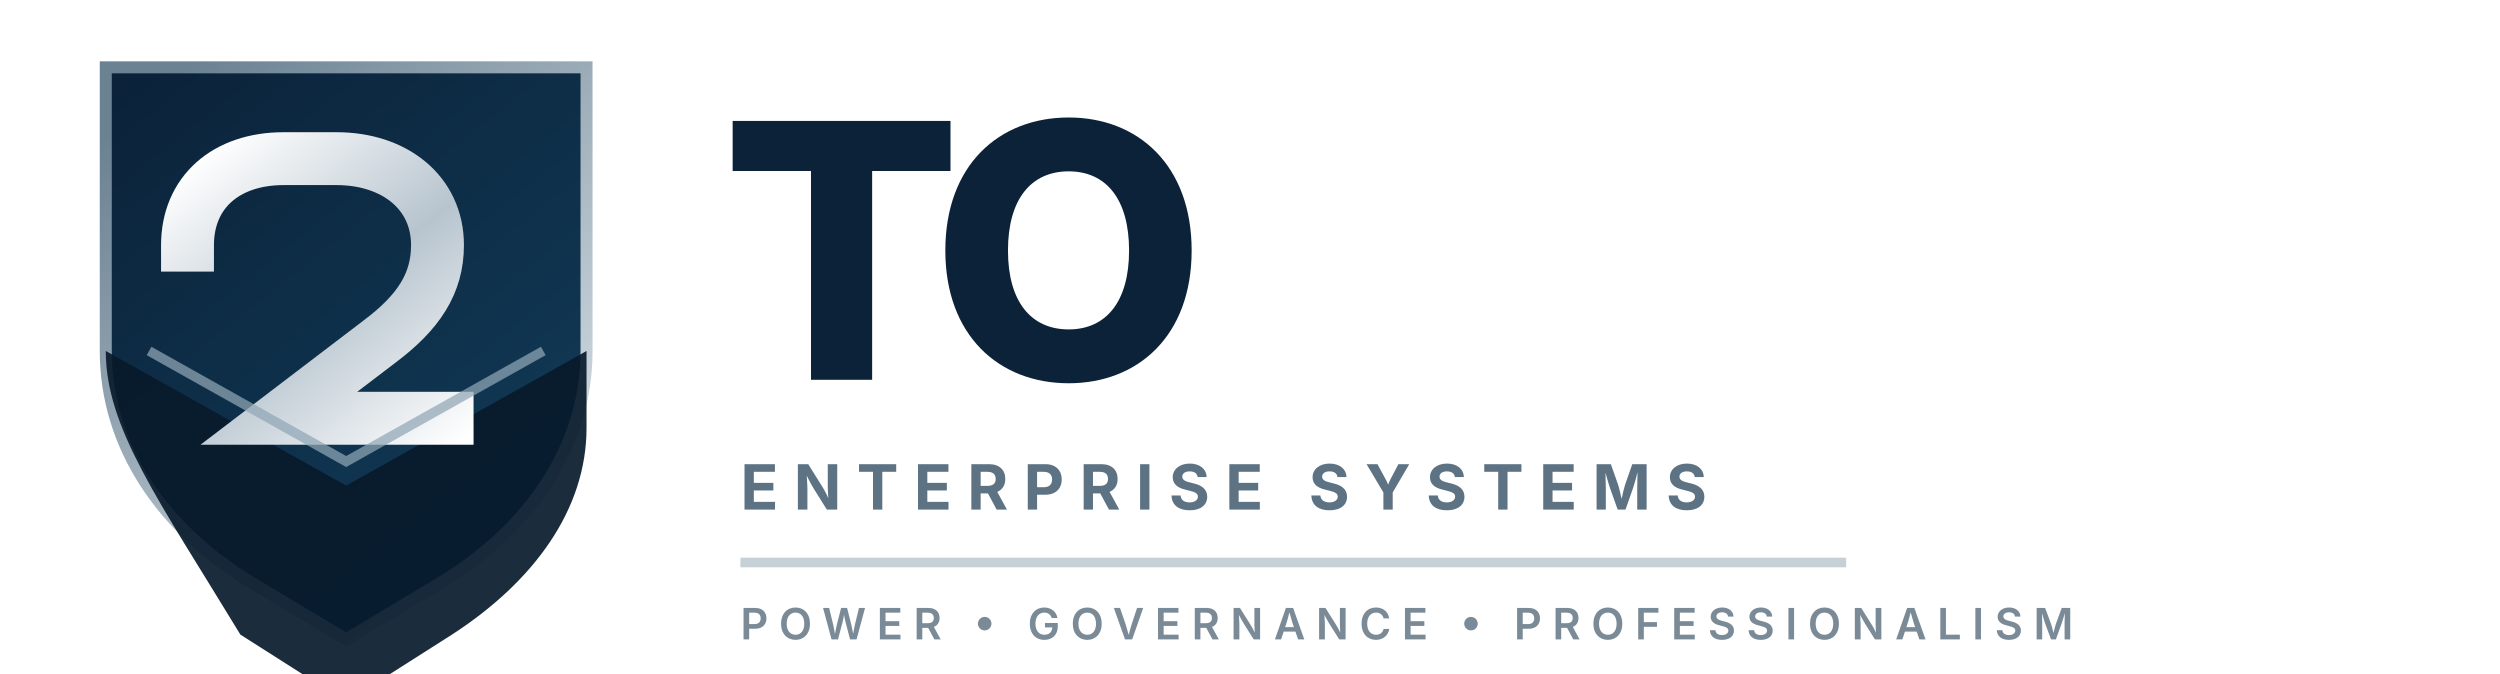
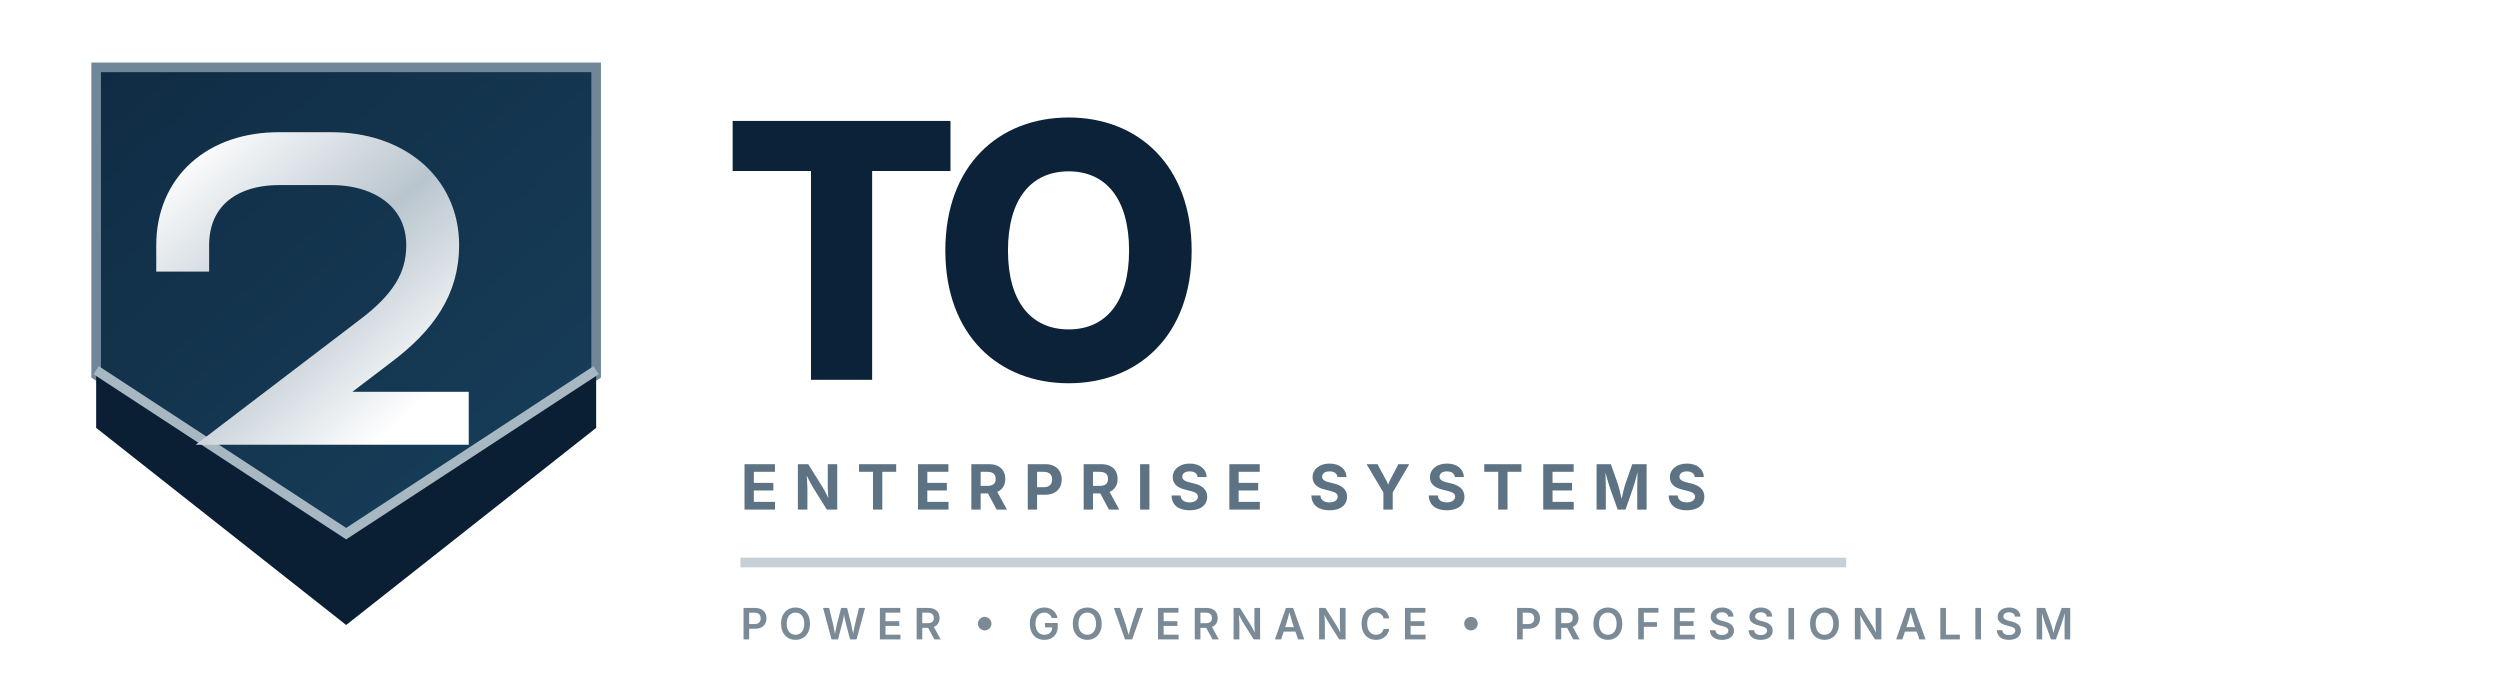
<svg xmlns="http://www.w3.org/2000/svg" viewBox="0 0 520 140" role="img" aria-labelledby="title desc">
  <defs>
-     <linearGradient id="shield" x1="18" y1="10" x2="110" y2="126" gradientUnits="userSpaceOnUse">
-       <stop stop-color="#0B2239" />
-       <stop offset="1" stop-color="#123E5B" />
+     <linearGradient id="p" x1="16" y1="8" x2="106" y2="112" gradientUnits="userSpaceOnUse">
+       <stop stop-color="#102C44" />
+       <stop offset="1" stop-color="#183F5B" />
    </linearGradient>
-     <linearGradient id="edge" x1="24" y1="16" x2="104" y2="110" gradientUnits="userSpaceOnUse">
-       <stop stop-color="#6B8293" />
-       <stop offset="1" stop-color="#D8E1E7" />
-     </linearGradient>
-     <linearGradient id="metal" x1="38" y1="25" x2="88" y2="88" gradientUnits="userSpaceOnUse">
+     <linearGradient id="m" x1="34" y1="24" x2="82" y2="78" gradientUnits="userSpaceOnUse">
      <stop stop-color="#FFFFFF" />
-       <stop offset="0.5" stop-color="#B7C4CE" />
+       <stop offset=".52" stop-color="#B9C5CE" />
      <stop offset="1" stop-color="#FFFFFF" />
    </linearGradient>
  </defs>
  <g transform="translate(8 4)">
-     <path d="M14 10h100v59c0 20-12 37-30 48l-20 12-20-12C26 106 14 89 14 69V10Z" fill="url(#shield)" stroke="url(#edge)" stroke-width="2.5" />
-     <path d="M14 69 64 97l50-28v16c0 17-11 32-28 43l-22 14-22-14C25 100 14 85 14 69Z" fill="#081A2B" opacity=".92" />
-     <path d="M31 47c0-11 8-18 20-18h11c12 0 21 7 21 18 0 8-4 14-12 20L50 83h35" fill="none" stroke="url(#metal)" stroke-width="11" stroke-linecap="square" stroke-linejoin="miter" />
-     <path d="M23 69 64 92l41-23" fill="none" stroke="#90A6B6" stroke-width="2" opacity=".72" />
+     <path d="M12 10h104v64l-52 34-52-34V10Z" fill="url(#p)" stroke="#6F8798" stroke-width="2" />
+     <path d="M12 73 64 107l52-34v12L64 126 12 85V73Z" fill="#0A1F33" />
+     <path d="M12 73 64 107l52-34" fill="none" stroke="#A8B8C3" stroke-width="2" />
+     <path d="M30 47c0-11 8-18 20-18h11c12 0 21 7 21 18 0 8-4 14-12 20L49 83h35" fill="none" stroke="url(#m)" stroke-width="11" stroke-linecap="square" stroke-linejoin="miter" />
  </g>
  <g font-family="Plus Jakarta Sans, Inter, Arial, sans-serif">
    <text x="150" y="79" fill="#0B2239" font-size="74" font-weight="800" letter-spacing="-4">TO</text>
    <text x="154" y="106" fill="#5D7283" font-size="13" font-weight="700" letter-spacing="3.2">ENTERPRISE SYSTEMS</text>
    <path d="M154 117h230" stroke="#C6D0D7" stroke-width="2" />
    <text x="154" y="133" fill="#7A8A96" font-size="9" font-weight="600" letter-spacing="2.2">POWER • GOVERNANCE • PROFESSIONALISM</text>
  </g>
</svg>
